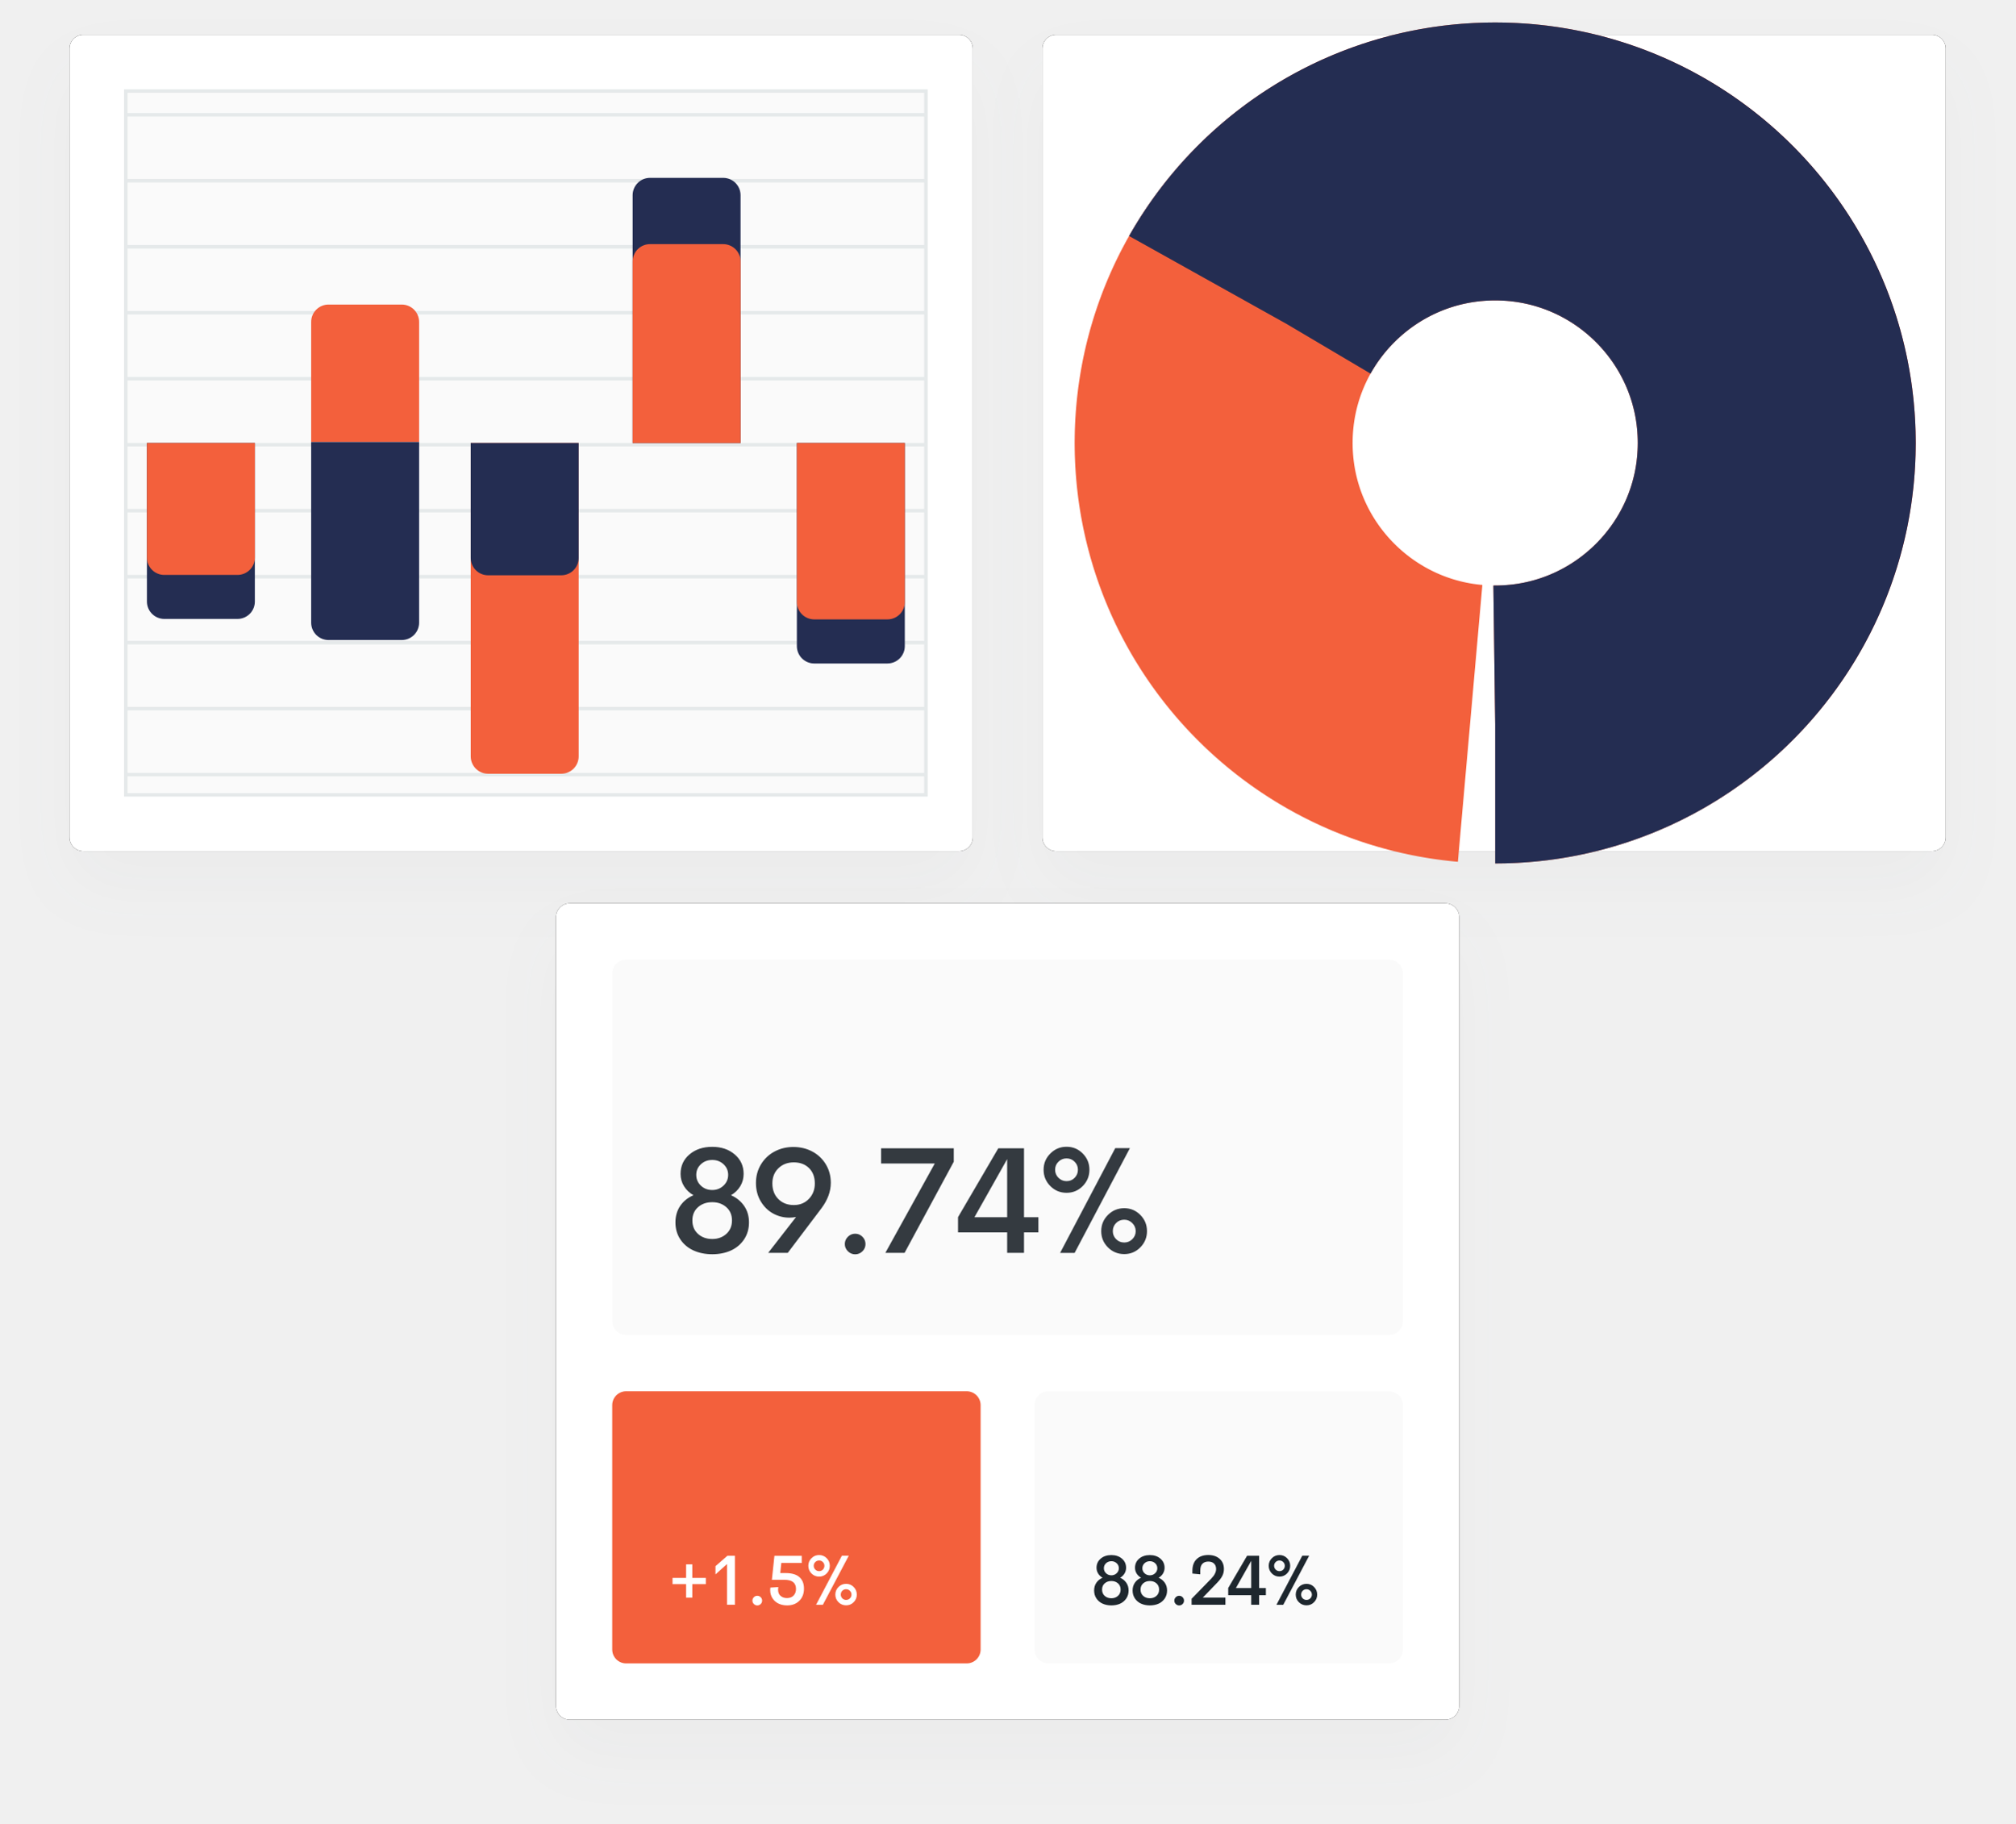
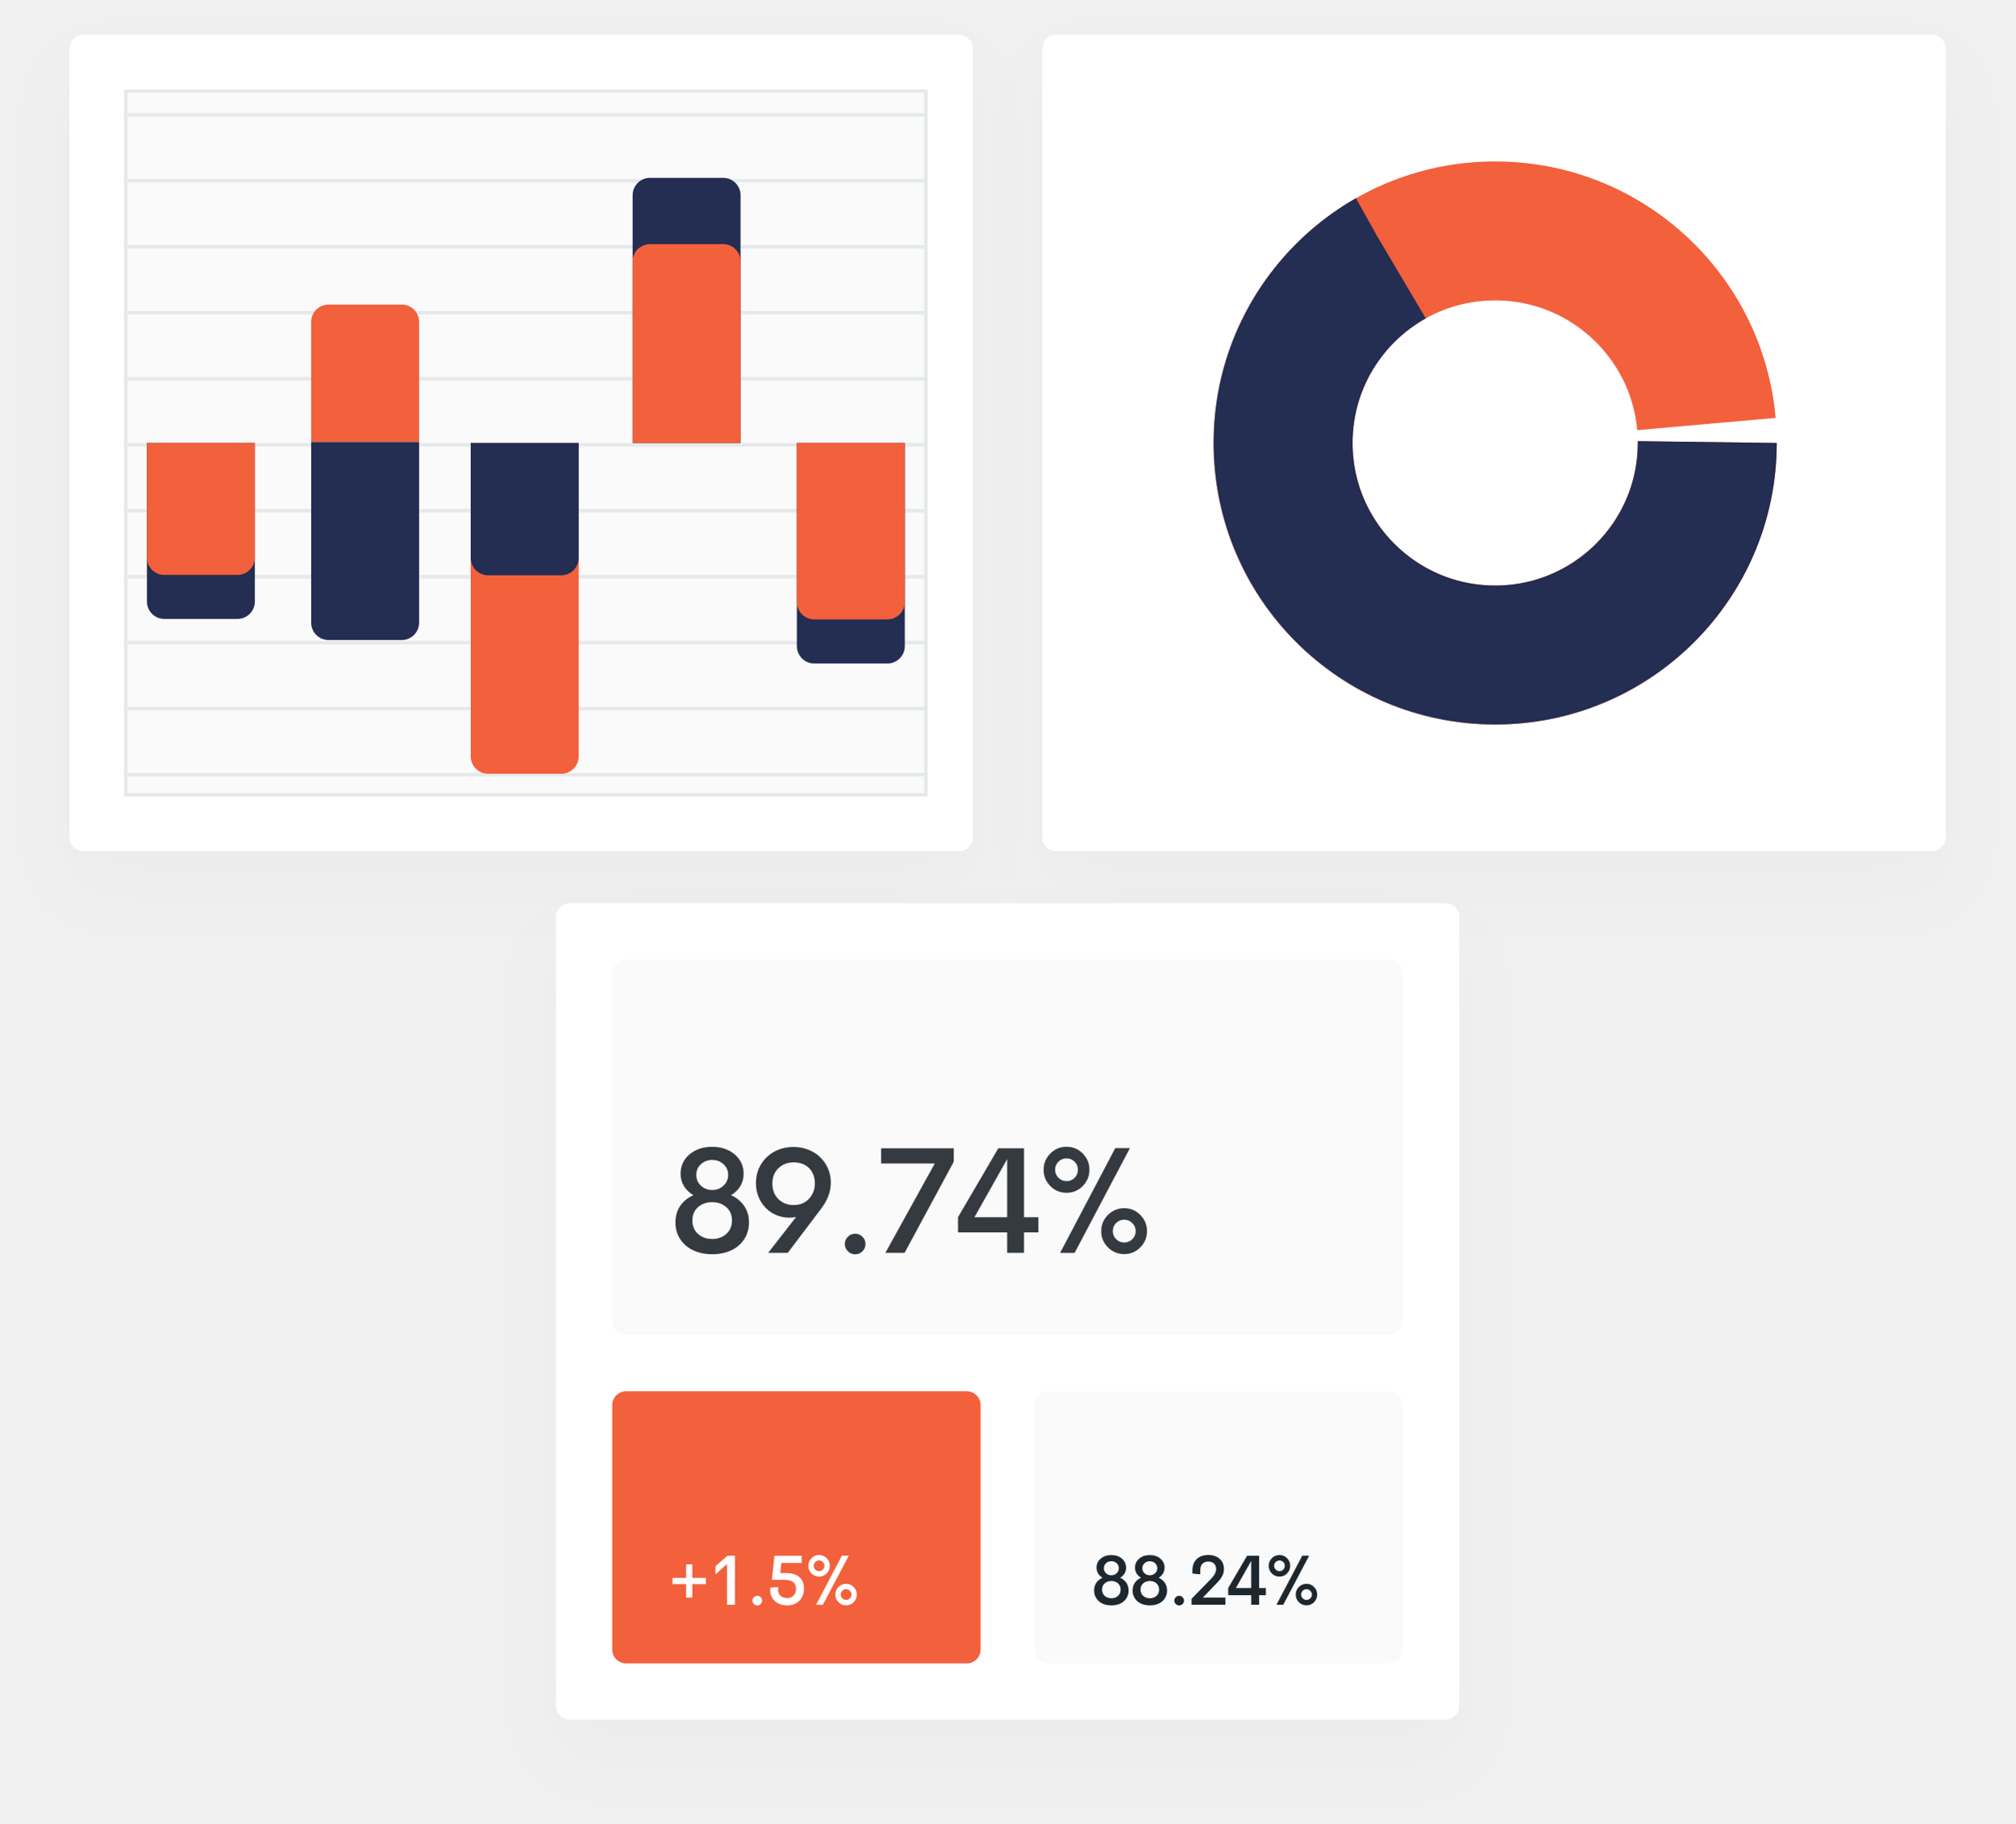
- <svg xmlns="http://www.w3.org/2000/svg" width="580" height="525" viewBox="0 0 580 525" fill="none">
-   <g filter="url(#filter0_d_4_24)">
-     <path d="M276 10H24C21.791 10 20 11.791 20 14V241C20 243.209 21.791 245 24 245H276C278.209 245 280 243.209 280 241V14C280 11.791 278.209 10 276 10Z" fill="black" />
+ <svg xmlns="http://www.w3.org/2000/svg" xmlns:xlink="http://www.w3.org/1999/xlink" width="580" height="525">
+   <defs>
+     <filter id="c" width="126.9%" height="129.8%" x="-13.5%" y="-10.6%" filterUnits="objectBoundingBox">
+       <feOffset dy="10" in="SourceAlpha" result="shadowOffsetOuter1" />
+       <feGaussianBlur in="shadowOffsetOuter1" result="shadowBlurOuter1" stdDeviation="10" />
+       <feColorMatrix in="shadowBlurOuter1" values="0 0 0 0 0.312 0 0 0 0 0.337 0 0 0 0 0.386 0 0 0 0.03 0" />
+     </filter>
+     <filter id="e" width="126.9%" height="129.8%" x="-13.5%" y="-10.6%" filterUnits="objectBoundingBox">
+       <feOffset dy="10" in="SourceAlpha" result="shadowOffsetOuter1" />
+       <feGaussianBlur in="shadowOffsetOuter1" result="shadowBlurOuter1" stdDeviation="10" />
+       <feColorMatrix in="shadowBlurOuter1" values="0 0 0 0 0.312 0 0 0 0 0.337 0 0 0 0 0.386 0 0 0 0.03 0" />
+     </filter>
+     <filter id="i" width="126.9%" height="129.8%" x="-13.5%" y="-10.6%" filterUnits="objectBoundingBox">
+       <feOffset dy="10" in="SourceAlpha" result="shadowOffsetOuter1" />
+       <feGaussianBlur in="shadowOffsetOuter1" result="shadowBlurOuter1" stdDeviation="10" />
+       <feColorMatrix in="shadowBlurOuter1" values="0 0 0 0 0.312 0 0 0 0 0.337 0 0 0 0 0.386 0 0 0 0.03 0" />
+     </filter>
+     <rect id="d" width="260" height="235" x="0" y="0" rx="4" />
+     <rect id="f" width="260" height="235" x="0" y="0" rx="4" />
+     <rect id="j" width="260" height="235" x="0" y="0" rx="4" />
+     <ellipse id="a" cx="81.039" cy="81.034" rx="81.039" ry="81.034" />
+     <ellipse id="b" cx="81.039" cy="81.034" rx="81.039" ry="81.034" />
+     <mask id="g" width="162.078" height="162.069" x="0" y="0" fill="#fff" maskContentUnits="userSpaceOnUse" maskUnits="objectBoundingBox">
+       <use xlink:href="#a" />
+     </mask>
+     <mask id="h" width="162.078" height="162.069" x="0" y="0" fill="#fff" maskContentUnits="userSpaceOnUse" maskUnits="objectBoundingBox">
+       <use xlink:href="#b" />
+     </mask>
+   </defs>
+   <g fill="none" fill-rule="evenodd" transform="translate(20 10)">
+     <use fill="#000" filter="url(#c)" xlink:href="#d" />
+     <use fill="#FFF" xlink:href="#d" />
+     <path fill="#FAFAFA" stroke="#E5E9EA" d="M16.208 16.207h230.286v202.586H16.208z" />
+     <path fill="#E5E9EA" d="M16.208 117.5h230.286v1H16.208zM16.208 136.493h230.286v1H16.208zM16.208 155.485h230.286v1H16.208zM16.208 174.477h230.286v1H16.208zM16.208 41.53h230.286v1H16.208zM16.208 22.538h230.286v1H16.208zM16.208 60.523h230.286v1H16.208zM16.208 79.515h230.286v1H16.208zM16.208 98.508h230.286v1H16.208zM16.208 193.47h230.286v1H16.208zM16.208 212.462h230.286v1H16.208z" />
+     <path fill="#242D52" d="M22.286 117.5h31.065v45.647a5 5 0 01-5 5H27.286a5 5 0 01-5-5V117.5z" />
+     <path fill="#F3603C" d="M22.286 117.5h31.065v32.985a5 5 0 01-5 5H27.286a5 5 0 01-5-5V117.5zM69.558 117.234h31.065V82.658a5 5 0 00-5-5H74.558a5 5 0 00-5 5v34.576z" />
+     <path fill="#242D52" d="M69.558 117.234h31.065v51.99a5 5 0 01-5 5H74.558a5 5 0 01-5-5v-51.99zM162.078 117.5h31.065V46.193a5 5 0 00-5-5h-21.065a5 5 0 00-5 5V117.5z" />
+     <path fill="#F3603C" d="M162.078 117.5h31.065V65.27a5 5 0 00-5-5h-21.065a5 5 0 00-5 5v52.23z" />
+     <g>
+       <path fill="#242D52" d="M209.351 117.5h31.065v58.477a5 5 0 01-5 5H214.35a5 5 0 01-5-5V117.5z" />
+       <path fill="#F3603C" d="M209.351 117.5h31.065v45.782a5 5 0 01-5 5H214.35a5 5 0 01-5-5V117.5z" />
+     </g>
+     <g>
+       <path fill="#F3603C" d="M115.481 117.5h31.065v90.216a5 5 0 01-5 5H120.48a5 5 0 01-5-5V117.5z" />
+       <path fill="#242D52" d="M115.481 117.5h31.065v33.086a5 5 0 01-5 5H120.48a5 5 0 01-5-5V117.5z" />
+     </g>
+     <g transform="translate(280)">
+       <use fill="#000" filter="url(#e)" xlink:href="#f" />
+       <use fill="#FFF" xlink:href="#f" />
+       <g transform="translate(49.299 36.466)">
+         <ellipse cx="81.039" cy="81.034" stroke="#FFF" stroke-width="40" rx="61.039" ry="61.034" />
+         <use stroke="#F3603C" stroke-dasharray="502" stroke-width="80" mask="url(#g)" xlink:href="#a" />
+         <use stroke="#242D52" stroke-dasharray="340" stroke-width="80" mask="url(#h)" xlink:href="#b" />
+       </g>
+     </g>
+     <g transform="translate(140 250)">
+       <use fill="#000" filter="url(#i)" xlink:href="#j" />
+       <use fill="#FFF" xlink:href="#j" />
+       <g transform="translate(16.208 140.46)">
+         <rect width="106.026" height="78.333" fill="#F3603C" rx="4" />
+         <path fill="#FFF" fill-rule="nonzero" d="M23.044 59.413v-3.907h3.897v-1.78h-3.897v-3.908h-1.781v3.907h-3.908v1.78h3.908v3.908h1.78zm12.264 2.038V47.345H33.15l-3.433 2.997v2.374l3.314-2.977V61.45h2.276zm6.437.198c.382 0 .71-.135.984-.406.274-.27.41-.597.41-.98 0-.382-.136-.71-.41-.983a1.343 1.343 0 00-.984-.41c-.376 0-.702.136-.98.41a1.335 1.335 0 00-.415.984c0 .376.139.7.416.974.277.274.603.41.979.41zm8.584-.01c1.45 0 2.623-.444 3.517-1.33.893-.888 1.34-2.053 1.34-3.497 0-1.438-.438-2.544-1.316-3.32-.877-.774-2.199-1.161-3.966-1.161H48.36l.307-2.918h5.876v-2.058H46.68l-.732 6.914h3.63c2.21 0 3.314.874 3.314 2.622 0 .791-.232 1.43-.697 1.914-.465.485-1.103.727-1.915.727-.705 0-1.307-.205-1.805-.613-.498-.41-.747-1.023-.747-1.84 0-.165.023-.403.07-.712l-2.286.138c-.033.284-.05.521-.05.712 0 .917.228 1.716.683 2.399a4.204 4.204 0 001.771 1.523c.726.333 1.53.5 2.414.5zm9.207-8.29a2.96 2.96 0 002.186-.91c.6-.613.9-1.348.9-2.205 0-.851-.3-1.58-.9-2.187a2.96 2.96 0 00-2.186-.91c-.85 0-1.58.304-2.186.91a2.981 2.981 0 00-.91 2.187c0 .863.302 1.599.905 2.205.603.607 1.334.91 2.191.91zm1.088 8.112l7.46-14.136h-1.98l-7.438 14.136h1.958zm-1.088-9.684c-.422 0-.785-.15-1.088-.45a1.48 1.48 0 01-.455-1.093c0-.43.152-.79.455-1.084a1.51 1.51 0 011.088-.44c.429 0 .792.149 1.088.445.297.297.445.656.445 1.079 0 .428-.146.793-.44 1.093-.293.3-.658.45-1.093.45zm7.785 9.842c.851 0 1.575-.303 2.172-.91a3.006 3.006 0 00.895-2.186c0-.857-.3-1.588-.9-2.191a2.945 2.945 0 00-2.167-.905c-.857 0-1.589.301-2.196.905a2.976 2.976 0 00-.91 2.191c0 .857.302 1.588.905 2.191.604.603 1.338.905 2.201.905zm0-1.563c-.435 0-.8-.15-1.098-.45a1.485 1.485 0 01-.445-1.083c0-.435.149-.801.445-1.098a1.492 1.492 0 011.098-.445c.416 0 .777.151 1.084.455.306.303.46.666.46 1.088 0 .422-.152.783-.455 1.083-.304.3-.666.45-1.089.45z" />
+       </g>
+       <g transform="translate(137.766 140.46)">
+         <rect width="106.026" height="78.333" fill="#FAFAFA" rx="4" />
+         <path fill="#1E272E" fill-rule="nonzero" d="M22.104 61.639c.936 0 1.777-.168 2.522-.505a4.186 4.186 0 001.776-1.503c.439-.66.658-1.421.658-2.285 0-.85-.218-1.593-.653-2.226a4.118 4.118 0 00-1.77-1.444c.527-.31.942-.714 1.246-1.212a3.14 3.14 0 00.455-1.667c0-1.068-.4-1.943-1.202-2.626-.801-.682-1.812-1.024-3.032-1.024-1.24 0-2.262.34-3.067 1.02-.804.678-1.207 1.555-1.207 2.63 0 .614.155 1.17.465 1.667.31.498.736.902 1.276 1.212-.758.323-1.353.801-1.785 1.434-.432.633-.648 1.379-.648 2.236 0 .864.22 1.625.658 2.285a4.147 4.147 0 001.78 1.498c.749.34 1.591.51 2.528.51zm0-8.665c-.607 0-1.118-.197-1.533-.589a1.926 1.926 0 01-.624-1.459c0-.567.208-1.044.624-1.43.415-.385.926-.578 1.533-.578.6 0 1.108.193 1.523.579.416.385.624.862.624 1.429 0 .574-.21 1.058-.629 1.454a2.131 2.131 0 01-1.518.594zm0 6.607c-.772 0-1.411-.227-1.92-.682-.507-.455-.761-1.062-.761-1.82 0-.745.254-1.342.762-1.79.508-.45 1.147-.673 1.919-.673.758 0 1.391.224 1.9.672.507.449.761 1.046.761 1.79 0 .753-.254 1.358-.762 1.816-.508.458-1.14.687-1.9.687zM33.18 61.64c.936 0 1.777-.168 2.522-.505a4.186 4.186 0 001.776-1.503c.439-.66.658-1.421.658-2.285 0-.85-.218-1.593-.653-2.226a4.118 4.118 0 00-1.77-1.444c.527-.31.942-.714 1.246-1.212a3.14 3.14 0 00.455-1.667c0-1.068-.4-1.943-1.202-2.626-.801-.682-1.812-1.024-3.032-1.024-1.24 0-2.262.34-3.067 1.02-.804.678-1.207 1.555-1.207 2.63 0 .614.155 1.17.465 1.667.31.498.736.902 1.276 1.212-.758.323-1.353.801-1.785 1.434-.432.633-.648 1.379-.648 2.236 0 .864.22 1.625.658 2.285a4.147 4.147 0 001.78 1.498c.749.34 1.591.51 2.528.51zm0-8.665c-.607 0-1.118-.197-1.534-.589a1.926 1.926 0 01-.623-1.459c0-.567.208-1.044.623-1.43.416-.385.927-.578 1.534-.578.6 0 1.108.193 1.523.579.416.385.623.862.623 1.429 0 .574-.209 1.058-.628 1.454a2.131 2.131 0 01-1.518.594zm0 6.607c-.772 0-1.412-.227-1.92-.682-.507-.455-.761-1.062-.761-1.82 0-.745.254-1.342.762-1.79.507-.45 1.147-.673 1.919-.673.758 0 1.391.224 1.9.672.507.449.76 1.046.76 1.79 0 .753-.253 1.358-.76 1.816-.509.458-1.142.687-1.9.687zm8.435 2.068c.383 0 .711-.135.985-.406.273-.27.41-.597.41-.98 0-.382-.137-.71-.41-.983a1.343 1.343 0 00-.985-.41c-.375 0-.702.136-.979.41a1.335 1.335 0 00-.415.984c0 .376.138.7.415.974.277.274.604.41.98.41zm13.313-.198v-2.058h-6.51l4.146-4.293c.666-.692 1.154-1.342 1.464-1.948.31-.607.465-1.27.465-1.989 0-1.253-.419-2.238-1.257-2.957-.837-.72-1.915-1.079-3.234-1.079-1.405 0-2.52.393-3.344 1.178-.824.784-1.237 1.909-1.237 3.373v.791l2.266.218v-1.039c0-.917.207-1.584.623-2.003.415-.419.983-.628 1.701-.628.686 0 1.23.19 1.633.569.402.379.603.908.603 1.587 0 .877-.471 1.8-1.414 2.77l-5.64 5.787v1.721h9.735zm9.702 0v-2.76h1.939v-2.048h-1.94v-9.298H61.16l-5.431 9.289v2.057h6.628v2.76h2.275zm-2.275-4.808h-4.412l4.412-7.834v7.834zm8.129-3.294a2.96 2.96 0 002.186-.91c.6-.613.9-1.348.9-2.205 0-.851-.3-1.58-.9-2.187a2.96 2.96 0 00-2.186-.91c-.851 0-1.58.304-2.187.91a2.981 2.981 0 00-.91 2.187c0 .863.302 1.599.905 2.205.604.607 1.334.91 2.192.91zm1.088 8.112l7.459-14.136h-1.979l-7.439 14.136h1.959zm-1.088-9.684c-.422 0-.785-.15-1.089-.45a1.48 1.48 0 01-.455-1.093c0-.43.152-.79.455-1.084a1.51 1.51 0 011.089-.44c.428 0 .791.149 1.088.445.297.297.445.656.445 1.079 0 .428-.147.793-.44 1.093-.294.3-.658.45-1.093.45zm7.785 9.842c.85 0 1.574-.303 2.171-.91a3.006 3.006 0 00.896-2.186c0-.857-.3-1.588-.9-2.191a2.945 2.945 0 00-2.167-.905c-.857 0-1.59.301-2.196.905a2.976 2.976 0 00-.91 2.191c0 .857.301 1.588.905 2.191.603.603 1.337.905 2.2.905zm0-1.563c-.435 0-.801-.15-1.098-.45a1.485 1.485 0 01-.445-1.083c0-.435.148-.801.445-1.098a1.492 1.492 0 011.098-.445c.415 0 .776.151 1.083.455.307.303.46.666.46 1.088 0 .422-.152.783-.455 1.083-.303.3-.666.45-1.088.45z" />
+       </g>
+       <g transform="translate(16.208 16.207)">
+         <rect width="227.584" height="108.046" fill="#FAFAFA" rx="4" />
+         <path fill="#343A40" fill-rule="nonzero" d="M28.786 84.812c1.998 0 3.791-.359 5.381-1.076 1.59-.732 2.853-1.801 3.788-3.208.936-1.407 1.404-3.032 1.404-4.875 0-1.815-.465-3.397-1.393-4.748-.929-1.35-2.188-2.377-3.778-3.08 1.126-.662 2.012-1.524 2.66-2.586.647-1.062.97-2.247.97-3.556 0-2.279-.855-4.146-2.564-5.602-1.71-1.457-3.865-2.185-6.468-2.185-2.645 0-4.826.725-6.542 2.174-1.717 1.449-2.575 3.32-2.575 5.613 0 1.309.33 2.494.992 3.556.661 1.062 1.568 1.924 2.722 2.585-1.618.69-2.888 1.71-3.81 3.06-.92 1.35-1.381 2.94-1.381 4.77 0 1.842.467 3.467 1.403 4.874.936 1.407 2.202 2.473 3.799 3.197 1.597.725 3.394 1.087 5.392 1.087zm0-18.486c-1.295 0-2.385-.419-3.271-1.256-.887-.837-1.33-1.874-1.33-3.112 0-1.21.443-2.227 1.33-3.05.886-.823 1.976-1.234 3.27-1.234 1.281 0 2.364.411 3.25 1.234.887.823 1.33 1.84 1.33 3.05 0 1.224-.446 2.258-1.34 3.102-.893.844-1.973 1.266-3.24 1.266zm0 14.097c-1.646 0-3.011-.486-4.094-1.457-1.084-.97-1.625-2.265-1.625-3.882 0-1.59.541-2.863 1.625-3.82 1.083-.957 2.448-1.435 4.094-1.435 1.618 0 2.968.478 4.052 1.435 1.083.957 1.625 2.23 1.625 3.82 0 1.603-.542 2.894-1.625 3.872-1.084.978-2.434 1.467-4.052 1.467zm21.737 3.988l9.729-12.873c1.772-2.391 2.659-4.818 2.659-7.28 0-1.97-.479-3.746-1.435-5.329a9.904 9.904 0 00-3.894-3.682c-1.64-.872-3.458-1.308-5.455-1.308-1.956 0-3.753.432-5.392 1.297-1.64.866-2.948 2.104-3.926 3.714-.978 1.611-1.46 3.423-1.445 5.434.014 1.97.482 3.718 1.403 5.244.922 1.527 2.107 2.684 3.556 3.472a9.656 9.656 0 004.685 1.182c.661 0 1.294-.064 1.9-.19l-8.02 10.319h5.635zm1.73-13.76c-1.8 0-3.274-.565-4.421-1.698-1.147-1.132-1.727-2.62-1.741-4.463-.014-1.815.563-3.289 1.73-4.421 1.168-1.133 2.645-1.699 4.432-1.699 1.815 0 3.278.549 4.39 1.646 1.111 1.098 1.667 2.575 1.667 4.432 0 1.758-.566 3.232-1.699 4.42-1.132 1.19-2.585 1.784-4.358 1.784zm17.664 14.182c.816 0 1.516-.288 2.1-.865a2.83 2.83 0 00.876-2.09c0-.815-.292-1.515-.876-2.1a2.864 2.864 0 00-2.1-.875c-.802 0-1.498.292-2.09.876-.59.584-.885 1.284-.885 2.1 0 .801.295 1.494.886 2.078.59.584 1.287.876 2.09.876zm14.224-.422l14.16-26.23v-3.863H77.389v4.369h15.448L78.612 84.41h5.53zm34.378 0v-5.888h4.137v-4.368h-4.137V54.318h-7.407L99.526 74.134v4.39h14.14v5.887h4.853zm-4.853-10.256h-9.413l9.413-16.713v16.713zm17.094-7.027c1.829 0 3.383-.647 4.664-1.942 1.28-1.308 1.92-2.877 1.92-4.706 0-1.814-.64-3.369-1.92-4.663-1.28-1.295-2.835-1.942-4.664-1.942-1.815 0-3.37.647-4.664 1.942-1.295 1.294-1.942 2.849-1.942 4.663 0 1.843.644 3.412 1.931 4.706 1.288 1.295 2.846 1.942 4.675 1.942zm2.321 17.304l15.913-30.156h-4.221l-15.87 30.156h4.178zm-2.321-20.66c-.9 0-1.675-.32-2.322-.96a3.157 3.157 0 01-.97-2.332c0-.914.323-1.684.97-2.31a3.222 3.222 0 012.322-.94c.914 0 1.688.317 2.321.95.633.633.95 1.4.95 2.3 0 .915-.313 1.692-.94 2.332-.625.64-1.403.96-2.331.96zm16.609 20.998c1.814 0 3.359-.647 4.632-1.942 1.273-1.294 1.91-2.849 1.91-4.663 0-1.83-.64-3.387-1.92-4.675-1.281-1.287-2.822-1.93-4.622-1.93-1.83 0-3.391.643-4.686 1.93-1.294 1.288-1.941 2.846-1.941 4.675 0 1.828.644 3.386 1.93 4.674 1.288 1.287 2.853 1.93 4.697 1.93zm0-3.335c-.93 0-1.71-.32-2.343-.96a3.168 3.168 0 01-.95-2.31c0-.929.317-1.71.95-2.343s1.414-.95 2.343-.95c.886 0 1.656.324 2.31.971.655.647.982 1.421.982 2.322 0 .9-.324 1.67-.971 2.31-.647.64-1.421.96-2.321.96z" />
+       </g>
+     </g>
  </g>
-   <path d="M276 10H24C21.791 10 20 11.791 20 14V241C20 243.209 21.791 245 24 245H276C278.209 245 280 243.209 280 241V14C280 11.791 278.209 10 276 10Z" fill="white" />
-   <path fill-rule="evenodd" clip-rule="evenodd" d="M36.208 26.207H266.494V228.793H36.208V26.207Z" fill="#FAFAFA" stroke="#E5E9EA" />
-   <path fill-rule="evenodd" clip-rule="evenodd" d="M36.208 127.5H266.494V128.5H36.208V127.5ZM36.208 146.493H266.494V147.493H36.208V146.493ZM36.208 165.485H266.494V166.485H36.208V165.485ZM36.208 184.477H266.494V185.477H36.208V184.477ZM36.208 51.53H266.494V52.53H36.208V51.53ZM36.208 32.538H266.494V33.538H36.208V32.538ZM36.208 70.523H266.494V71.523H36.208V70.523ZM36.208 89.515H266.494V90.515H36.208V89.515ZM36.208 108.508H266.494V109.508H36.208V108.508ZM36.208 203.47H266.494V204.47H36.208V203.47ZM36.208 222.462H266.494V223.462H36.208V222.462Z" fill="#E5E9EA" />
-   <path fill-rule="evenodd" clip-rule="evenodd" d="M42.286 127.5H73.351V173.147C73.351 174.473 72.824 175.745 71.886 176.683C70.949 177.62 69.677 178.147 68.351 178.147H47.286C45.96 178.147 44.688 177.62 43.751 176.683C42.813 175.745 42.286 174.473 42.286 173.147V127.5Z" fill="#242D52" />
-   <path fill-rule="evenodd" clip-rule="evenodd" d="M42.286 127.5H73.351V160.485C73.351 161.811 72.824 163.083 71.886 164.021C70.949 164.958 69.677 165.485 68.351 165.485H47.286C45.96 165.485 44.688 164.958 43.751 164.021C42.813 163.083 42.286 161.811 42.286 160.485V127.5ZM89.558 127.234H120.623V92.658C120.623 91.332 120.096 90.06 119.159 89.123C118.221 88.185 116.949 87.658 115.623 87.658H94.558C93.232 87.658 91.96 88.185 91.022 89.123C90.085 90.06 89.558 91.332 89.558 92.658V127.234Z" fill="#F3603C" />
-   <path fill-rule="evenodd" clip-rule="evenodd" d="M89.558 127.234H120.623V179.224C120.623 180.55 120.096 181.822 119.159 182.76C118.221 183.697 116.949 184.224 115.623 184.224H94.558C93.232 184.224 91.96 183.697 91.022 182.76C90.085 181.822 89.558 180.55 89.558 179.224V127.234ZM182.078 127.5H213.143V56.193C213.143 55.536 213.014 54.886 212.762 54.28C212.511 53.673 212.143 53.122 211.679 52.657C211.214 52.193 210.663 51.825 210.056 51.574C209.45 51.322 208.8 51.193 208.143 51.193H187.078C185.752 51.193 184.48 51.72 183.542 52.657C182.605 53.595 182.078 54.867 182.078 56.193V127.5Z" fill="#242D52" />
-   <path fill-rule="evenodd" clip-rule="evenodd" d="M182.078 127.5H213.143V75.27C213.143 74.613 213.014 73.963 212.762 73.357C212.511 72.75 212.143 72.199 211.679 71.734C211.214 71.27 210.663 70.902 210.056 70.651C209.45 70.399 208.8 70.27 208.143 70.27H187.078C185.752 70.27 184.48 70.797 183.542 71.734C182.605 72.672 182.078 73.944 182.078 75.27V127.5Z" fill="#F3603C" />
-   <path fill-rule="evenodd" clip-rule="evenodd" d="M229.351 127.5H260.416V185.977C260.416 187.303 259.889 188.575 258.952 189.513C258.014 190.45 256.742 190.977 255.416 190.977H234.35C233.024 190.977 231.752 190.45 230.814 189.513C229.877 188.575 229.35 187.303 229.35 185.977V127.5H229.351Z" fill="#242D52" />
-   <path fill-rule="evenodd" clip-rule="evenodd" d="M229.351 127.5H260.416V173.282C260.416 174.608 259.889 175.88 258.952 176.818C258.014 177.755 256.742 178.282 255.416 178.282H234.35C233.024 178.282 231.752 177.755 230.814 176.818C229.877 175.88 229.35 174.608 229.35 173.282V127.5H229.351Z" fill="#F3603C" />
-   <path fill-rule="evenodd" clip-rule="evenodd" d="M135.481 127.5H166.546V217.716C166.546 219.042 166.019 220.314 165.082 221.252C164.144 222.189 162.872 222.716 161.546 222.716H140.48C139.154 222.716 137.882 222.189 136.944 221.252C136.007 220.314 135.48 219.042 135.48 217.716V127.5H135.481Z" fill="#F3603C" />
-   <path fill-rule="evenodd" clip-rule="evenodd" d="M135.481 127.5H166.546V160.586C166.546 161.912 166.019 163.184 165.082 164.122C164.144 165.059 162.872 165.586 161.546 165.586H140.48C139.154 165.586 137.882 165.059 136.944 164.122C136.007 163.184 135.48 161.912 135.48 160.586V127.5H135.481Z" fill="#242D52" />
-   <g filter="url(#filter1_d_4_24)">
-     <path d="M556 10H304C301.791 10 300 11.791 300 14V241C300 243.209 301.791 245 304 245H556C558.209 245 560 243.209 560 241V14C560 11.791 558.209 10 556 10Z" fill="black" />
-   </g>
-   <path d="M556 10H304C301.791 10 300 11.791 300 14V241C300 243.209 301.791 245 304 245H556C558.209 245 560 243.209 560 241V14C560 11.791 558.209 10 556 10Z" fill="white" />
-   <path d="M430.338 188.534C464.049 188.534 491.377 161.208 491.377 127.5C491.377 93.792 464.049 66.466 430.338 66.466C396.627 66.466 369.299 93.792 369.299 127.5C369.299 161.208 396.627 188.534 430.338 188.534Z" stroke="white" stroke-width="40" />
-   <path d="M430.338 208.534C475.095 208.534 511.377 172.254 511.377 127.5C511.377 82.746 475.095 46.466 430.338 46.466C385.581 46.466 349.299 82.746 349.299 127.5C349.299 172.254 385.581 208.534 430.338 208.534Z" stroke="#F3603C" stroke-width="80" stroke-dasharray="502 502" />
-   <path d="M430.338 208.534C475.095 208.534 511.377 172.254 511.377 127.5C511.377 82.746 475.095 46.466 430.338 46.466C385.581 46.466 349.299 82.746 349.299 127.5C349.299 172.254 385.581 208.534 430.338 208.534Z" stroke="#242D52" stroke-width="80" stroke-dasharray="340 340" />
-   <g filter="url(#filter2_d_4_24)">
-     <path d="M416 260H164C161.791 260 160 261.791 160 264V491C160 493.209 161.791 495 164 495H416C418.209 495 420 493.209 420 491V264C420 261.791 418.209 260 416 260Z" fill="black" />
-   </g>
-   <path d="M416 260H164C161.791 260 160 261.791 160 264V491C160 493.209 161.791 495 164 495H416C418.209 495 420 493.209 420 491V264C420 261.791 418.209 260 416 260Z" fill="white" />
-   <path d="M278.234 400.46H180.208C177.999 400.46 176.208 402.251 176.208 404.46V474.793C176.208 477.002 177.999 478.793 180.208 478.793H278.234C280.443 478.793 282.234 477.002 282.234 474.793V404.46C282.234 402.251 280.443 400.46 278.234 400.46Z" fill="#F3603C" />
-   <path d="M199.252 459.873V455.966H203.149V454.186H199.252V450.278H197.471V454.185H193.563V455.965H197.471V459.873H199.251H199.252ZM211.516 461.911V447.805H209.358L205.925 450.802V453.176L209.239 450.199V461.91H211.515L211.516 461.911ZM217.953 462.109C218.335 462.109 218.663 461.974 218.937 461.703C219.211 461.433 219.347 461.106 219.347 460.723C219.347 460.341 219.211 460.013 218.937 459.74C218.81 459.608 218.657 459.504 218.487 459.433C218.318 459.363 218.136 459.328 217.953 459.33C217.577 459.33 217.251 459.466 216.973 459.74C216.84 459.867 216.734 460.019 216.663 460.189C216.591 460.358 216.556 460.54 216.558 460.724C216.558 461.1 216.697 461.424 216.974 461.698C217.251 461.972 217.577 462.108 217.953 462.108V462.109ZM226.537 462.099C227.987 462.099 229.16 461.655 230.054 460.769C230.947 459.881 231.394 458.716 231.394 457.272C231.394 455.834 230.956 454.728 230.078 453.952C229.201 453.178 227.879 452.791 226.112 452.791H224.568L224.875 449.873H230.751V447.815H222.888L222.156 454.729H225.786C227.996 454.729 229.1 455.603 229.1 457.351C229.1 458.142 228.868 458.781 228.403 459.265C227.938 459.75 227.3 459.992 226.488 459.992C225.783 459.992 225.181 459.787 224.683 459.379C224.185 458.969 223.936 458.356 223.936 457.539C223.936 457.374 223.959 457.136 224.006 456.827L221.72 456.965C221.687 457.249 221.67 457.486 221.67 457.677C221.67 458.594 221.898 459.393 222.353 460.076C222.788 460.741 223.402 461.269 224.124 461.599C224.85 461.932 225.654 462.099 226.538 462.099H226.537ZM235.744 453.809C236.151 453.816 236.556 453.739 236.932 453.582C237.308 453.426 237.648 453.193 237.93 452.899C238.53 452.286 238.83 451.551 238.83 450.694C238.83 449.843 238.53 449.114 237.93 448.507C237.648 448.213 237.308 447.981 236.932 447.824C236.556 447.667 236.151 447.59 235.744 447.597C234.894 447.597 234.164 447.901 233.558 448.507C233.265 448.79 233.033 449.13 232.876 449.506C232.72 449.882 232.642 450.287 232.648 450.694C232.648 451.557 232.95 452.293 233.553 452.899C234.156 453.506 234.887 453.809 235.744 453.809ZM236.832 461.921L244.292 447.785H242.312L234.874 461.921H236.832ZM235.744 452.237C235.322 452.237 234.959 452.087 234.656 451.787C234.509 451.646 234.393 451.476 234.314 451.288C234.236 451.1 234.198 450.898 234.201 450.694C234.201 450.264 234.353 449.904 234.656 449.61C234.799 449.468 234.969 449.356 235.156 449.28C235.342 449.204 235.542 449.167 235.744 449.17C236.173 449.17 236.536 449.319 236.832 449.615C237.129 449.912 237.277 450.271 237.277 450.694C237.277 451.122 237.131 451.487 236.837 451.787C236.544 452.087 236.179 452.237 235.744 452.237ZM243.529 462.079C244.38 462.079 245.104 461.776 245.701 461.169C245.99 460.884 246.218 460.543 246.372 460.168C246.526 459.792 246.602 459.389 246.596 458.983C246.596 458.126 246.296 457.395 245.696 456.792C245.416 456.501 245.079 456.27 244.707 456.114C244.334 455.959 243.933 455.881 243.529 455.887C242.672 455.887 241.94 456.188 241.333 456.792C241.039 457.075 240.807 457.416 240.65 457.793C240.494 458.17 240.416 458.575 240.423 458.983C240.423 459.84 240.725 460.571 241.328 461.174C241.932 461.777 242.666 462.079 243.529 462.079ZM243.529 460.516C243.094 460.516 242.729 460.366 242.431 460.066C242.287 459.925 242.174 459.756 242.097 459.57C242.021 459.384 241.983 459.184 241.986 458.983C241.986 458.548 242.135 458.182 242.431 457.885C242.574 457.74 242.745 457.625 242.934 457.549C243.123 457.472 243.325 457.435 243.529 457.44C243.945 457.44 244.306 457.591 244.613 457.895C244.919 458.198 245.073 458.561 245.073 458.983C245.073 459.405 244.921 459.766 244.618 460.066C244.314 460.366 243.952 460.516 243.529 460.516Z" fill="white" />
-   <path d="M399.792 400.46H301.766C299.557 400.46 297.766 402.251 297.766 404.46V474.793C297.766 477.002 299.557 478.793 301.766 478.793H399.792C402.001 478.793 403.792 477.002 403.792 474.793V404.46C403.792 402.251 402.001 400.46 399.792 400.46Z" fill="#FAFAFA" />
-   <path d="M319.87 462.099C320.806 462.099 321.647 461.931 322.392 461.594C323.114 461.271 323.73 460.75 324.168 460.091C324.607 459.431 324.826 458.67 324.826 457.806C324.826 456.956 324.608 456.213 324.173 455.58C323.731 454.941 323.117 454.441 322.403 454.136C322.93 453.826 323.345 453.422 323.649 452.924C323.954 452.422 324.111 451.844 324.104 451.257C324.104 450.189 323.704 449.314 322.902 448.631C322.101 447.949 321.09 447.607 319.87 447.607C318.63 447.607 317.608 447.947 316.803 448.627C315.999 449.305 315.596 450.182 315.596 451.257C315.596 451.871 315.751 452.427 316.061 452.924C316.371 453.422 316.797 453.826 317.337 454.136C316.579 454.459 315.984 454.937 315.552 455.57C315.12 456.203 314.904 456.949 314.904 457.806C314.904 458.67 315.124 459.431 315.562 460.091C316 460.75 316.618 461.27 317.342 461.589C318.091 461.929 318.933 462.099 319.87 462.099ZM319.87 453.434C319.263 453.434 318.752 453.237 318.337 452.845C318.135 452.66 317.975 452.434 317.868 452.183C317.76 451.931 317.707 451.66 317.713 451.386C317.713 450.819 317.921 450.342 318.337 449.956C318.752 449.571 319.263 449.378 319.87 449.378C320.47 449.378 320.978 449.571 321.393 449.957C321.809 450.342 322.017 450.819 322.017 451.386C322.017 451.96 321.807 452.444 321.388 452.84C320.981 453.231 320.435 453.445 319.87 453.434ZM319.87 460.041C319.098 460.041 318.459 459.814 317.95 459.359C317.443 458.904 317.189 458.297 317.189 457.539C317.189 456.794 317.443 456.197 317.951 455.749C318.459 455.299 319.098 455.076 319.87 455.076C320.628 455.076 321.261 455.3 321.77 455.748C322.277 456.197 322.531 456.794 322.531 457.538C322.531 458.291 322.277 458.896 321.769 459.354C321.261 459.812 320.629 460.041 319.869 460.041H319.87ZM330.946 462.1C331.882 462.1 332.723 461.932 333.468 461.595C334.19 461.272 334.806 460.751 335.244 460.092C335.683 459.432 335.902 458.671 335.902 457.807C335.902 456.957 335.684 456.214 335.249 455.581C334.807 454.942 334.193 454.442 333.479 454.137C334.006 453.827 334.421 453.423 334.725 452.925C335.03 452.423 335.187 451.845 335.18 451.258C335.18 450.19 334.78 449.315 333.978 448.632C333.177 447.95 332.166 447.608 330.946 447.608C329.706 447.608 328.684 447.948 327.879 448.628C327.075 449.306 326.672 450.183 326.672 451.258C326.672 451.872 326.827 452.428 327.137 452.925C327.447 453.423 327.873 453.827 328.413 454.137C327.655 454.46 327.06 454.938 326.628 455.571C326.196 456.204 325.98 456.95 325.98 457.807C325.98 458.671 326.2 459.432 326.638 460.092C327.076 460.751 327.694 461.271 328.418 461.59C329.167 461.93 330.009 462.1 330.946 462.1ZM330.946 453.435C330.339 453.435 329.828 453.238 329.412 452.846C329.21 452.661 329.051 452.435 328.943 452.184C328.836 451.932 328.783 451.66 328.789 451.387C328.789 450.82 328.997 450.343 329.412 449.957C329.828 449.572 330.339 449.379 330.946 449.379C331.546 449.379 332.054 449.572 332.469 449.958C332.885 450.343 333.092 450.82 333.092 451.387C333.092 451.961 332.883 452.445 332.464 452.841C332.057 453.232 331.511 453.446 330.946 453.435ZM330.946 460.042C330.174 460.042 329.534 459.815 329.026 459.36C328.519 458.905 328.265 458.298 328.265 457.54C328.265 456.795 328.519 456.198 329.027 455.75C329.534 455.3 330.174 455.077 330.946 455.077C331.704 455.077 332.337 455.301 332.846 455.749C333.353 456.198 333.606 456.795 333.606 457.539C333.606 458.292 333.353 458.897 332.846 459.355C332.337 459.813 331.704 460.042 330.946 460.042ZM339.381 462.11C339.764 462.11 340.092 461.975 340.366 461.704C340.639 461.434 340.776 461.107 340.776 460.724C340.776 460.342 340.639 460.014 340.366 459.741C340.239 459.609 340.085 459.505 339.916 459.434C339.747 459.363 339.564 459.328 339.381 459.331C339.006 459.331 338.679 459.467 338.402 459.741C338.269 459.868 338.163 460.02 338.092 460.19C338.02 460.359 337.985 460.541 337.987 460.725C337.987 461.101 338.125 461.425 338.402 461.699C338.679 461.973 339.006 462.109 339.382 462.109L339.381 462.11ZM352.694 461.912V459.854H346.184L350.33 455.561C350.996 454.869 351.484 454.219 351.794 453.613C352.104 453.006 352.259 452.343 352.259 451.624C352.259 450.371 351.84 449.386 351.002 448.667C350.165 447.947 349.087 447.588 347.768 447.588C346.363 447.588 345.248 447.981 344.424 448.766C343.6 449.55 343.187 450.675 343.187 452.139V452.93L345.453 453.148V452.109C345.453 451.192 345.66 450.525 346.076 450.106C346.491 449.687 347.059 449.478 347.777 449.478C348.463 449.478 349.007 449.668 349.41 450.047C349.812 450.426 350.013 450.955 350.013 451.634C350.013 452.511 349.542 453.434 348.599 454.404L342.959 460.191V461.912H352.694ZM362.396 461.912V459.152H364.335V457.104H362.395V447.806H358.926L353.495 457.095V459.152H360.123V461.912H362.398H362.396ZM360.121 457.104H355.709L360.121 449.27V457.104ZM368.25 453.81C368.657 453.817 369.062 453.74 369.438 453.583C369.814 453.427 370.154 453.194 370.436 452.9C371.036 452.287 371.336 451.552 371.336 450.695C371.336 449.844 371.036 449.115 370.436 448.508C370.154 448.214 369.814 447.981 369.438 447.825C369.062 447.668 368.657 447.591 368.25 447.598C367.399 447.598 366.67 447.902 366.063 448.508C365.77 448.791 365.538 449.131 365.381 449.507C365.225 449.883 365.147 450.288 365.153 450.695C365.153 451.558 365.455 452.294 366.058 452.9C366.662 453.507 367.392 453.81 368.25 453.81ZM369.338 461.922L376.797 447.786H374.818L367.379 461.922H369.338ZM368.25 452.238C367.828 452.238 367.465 452.088 367.161 451.788C367.014 451.647 366.898 451.477 366.819 451.289C366.741 451.101 366.703 450.899 366.706 450.695C366.706 450.265 366.858 449.905 367.161 449.611C367.304 449.469 367.474 449.356 367.661 449.281C367.848 449.205 368.048 449.168 368.25 449.171C368.678 449.171 369.041 449.32 369.338 449.616C369.635 449.913 369.783 450.272 369.783 450.695C369.783 451.123 369.636 451.488 369.343 451.788C369.049 452.088 368.685 452.238 368.25 452.238ZM376.035 462.08C376.885 462.08 377.609 461.777 378.206 461.17C378.495 460.885 378.724 460.544 378.878 460.169C379.032 459.793 379.108 459.39 379.102 458.984C379.102 458.127 378.802 457.396 378.202 456.793C377.922 456.502 377.585 456.271 377.213 456.115C376.84 455.959 376.439 455.882 376.035 455.888C375.178 455.888 374.445 456.189 373.839 456.793C373.545 457.076 373.313 457.417 373.156 457.794C373 458.171 372.922 458.576 372.929 458.984C372.929 459.841 373.23 460.572 373.834 461.175C374.437 461.778 375.171 462.08 376.034 462.08H376.035ZM376.035 460.517C375.6 460.517 375.234 460.367 374.937 460.067C374.793 459.926 374.68 459.757 374.603 459.571C374.527 459.385 374.489 459.185 374.492 458.984C374.492 458.549 374.64 458.183 374.937 457.886C375.08 457.741 375.251 457.626 375.44 457.55C375.629 457.473 375.831 457.436 376.035 457.441C376.45 457.441 376.811 457.592 377.118 457.896C377.425 458.199 377.578 458.562 377.578 458.984C377.578 459.406 377.426 459.767 377.123 460.067C376.82 460.367 376.457 460.517 376.035 460.517Z" fill="#1E272E" />
-   <path d="M399.792 276.207H180.208C177.999 276.207 176.208 277.998 176.208 280.207V380.253C176.208 382.462 177.999 384.253 180.208 384.253H399.792C402.001 384.253 403.792 382.462 403.792 380.253V280.207C403.792 277.998 402.001 276.207 399.792 276.207Z" fill="#FAFAFA" />
-   <path d="M204.994 361.019C206.992 361.019 208.785 360.66 210.375 359.943C211.965 359.211 213.228 358.142 214.163 356.735C215.099 355.328 215.567 353.703 215.567 351.86C215.567 350.045 215.102 348.463 214.174 347.112C213.245 345.762 211.986 344.735 210.396 344.032C211.522 343.37 212.408 342.508 213.056 341.446C213.703 340.384 214.026 339.199 214.026 337.89C214.026 335.611 213.171 333.744 211.462 332.288C209.752 330.831 207.597 330.103 204.994 330.103C202.349 330.103 200.168 330.828 198.452 332.277C196.735 333.726 195.877 335.597 195.877 337.89C195.877 339.199 196.207 340.384 196.869 341.446C197.53 342.508 198.437 343.37 199.591 344.031C197.973 344.721 196.703 345.741 195.781 347.091C194.861 348.441 194.4 350.031 194.4 351.861C194.4 353.703 194.867 355.328 195.803 356.735C196.739 358.142 198.005 359.208 199.602 359.932C201.199 360.657 202.996 361.019 204.994 361.019ZM204.994 342.533C203.699 342.533 202.609 342.114 201.723 341.277C200.836 340.44 200.393 339.403 200.393 338.165C200.393 336.955 200.836 335.938 201.723 335.115C202.609 334.292 203.699 333.881 204.993 333.881C206.274 333.881 207.357 334.292 208.243 335.115C209.13 335.938 209.573 336.955 209.573 338.165C209.573 339.389 209.127 340.423 208.233 341.267C207.34 342.111 206.26 342.533 204.993 342.533H204.994ZM204.994 356.63C203.348 356.63 201.983 356.144 200.9 355.173C199.816 354.203 199.275 352.908 199.275 351.291C199.275 349.701 199.816 348.428 200.9 347.471C201.983 346.514 203.348 346.036 204.994 346.036C206.612 346.036 207.962 346.514 209.046 347.471C210.129 348.428 210.671 349.701 210.671 351.291C210.671 352.894 210.129 354.185 209.046 355.163C207.962 356.141 206.612 356.63 204.994 356.63ZM226.731 360.618L236.46 347.745C238.232 345.354 239.119 342.927 239.119 340.465C239.119 338.495 238.64 336.719 237.684 335.136C236.749 333.574 235.402 332.3 233.79 331.454C232.15 330.582 230.332 330.146 228.335 330.146C226.379 330.146 224.582 330.578 222.943 331.443C221.303 332.309 219.995 333.547 219.017 335.157C218.039 336.768 217.557 338.58 217.572 340.591C217.586 342.561 218.054 344.309 218.975 345.835C219.897 347.362 221.082 348.519 222.531 349.307C223.967 350.092 225.579 350.498 227.216 350.489C227.877 350.489 228.51 350.425 229.116 350.299L221.096 360.618H226.731ZM228.461 346.858C226.661 346.858 225.187 346.293 224.04 345.16C222.893 344.028 222.313 342.54 222.299 340.697C222.285 338.882 222.862 337.408 224.029 336.276C225.197 335.143 226.674 334.577 228.461 334.577C230.276 334.577 231.739 335.126 232.851 336.223C233.962 337.321 234.518 338.798 234.518 340.655C234.518 342.413 233.952 343.887 232.819 345.075C231.687 346.265 230.234 346.859 228.461 346.859V346.858ZM246.125 361.04C246.941 361.04 247.641 360.752 248.225 360.175C248.507 359.906 248.731 359.581 248.881 359.222C249.032 358.862 249.107 358.475 249.101 358.085C249.101 357.27 248.809 356.57 248.225 355.985C247.953 355.703 247.627 355.481 247.266 355.33C246.904 355.18 246.516 355.105 246.125 355.11C245.323 355.11 244.627 355.402 244.035 355.986C243.445 356.57 243.15 357.27 243.15 358.086C243.15 358.887 243.445 359.58 244.036 360.164C244.626 360.748 245.323 361.04 246.126 361.04H246.125ZM260.349 360.618L274.509 334.388V330.525H253.597V334.894H269.045L254.82 360.617H260.35L260.349 360.618ZM294.727 360.618V354.73H298.864V350.362H294.727V330.525H287.32L275.734 350.341V354.731H289.874V360.618H294.727ZM289.874 350.362H280.461L289.874 333.649V350.362ZM306.968 343.335C308.797 343.335 310.351 342.688 311.632 341.393C312.912 340.085 313.552 338.516 313.552 336.687C313.552 334.873 312.912 333.318 311.632 332.024C310.352 330.729 308.797 330.082 306.968 330.082C305.153 330.082 303.598 330.729 302.304 332.024C301.009 333.318 300.362 334.873 300.362 336.687C300.362 338.53 301.006 340.099 302.293 341.393C303.581 342.688 305.139 343.335 306.968 343.335ZM309.289 360.639L325.202 330.483H320.981L305.111 360.639H309.289ZM306.968 339.979C306.068 339.979 305.293 339.659 304.646 339.019C304.333 338.718 304.085 338.356 303.918 337.954C303.751 337.553 303.668 337.122 303.676 336.687C303.676 335.773 303.999 335.003 304.646 334.377C304.951 334.073 305.313 333.834 305.712 333.672C306.111 333.511 306.538 333.431 306.968 333.437C307.882 333.437 308.656 333.754 309.289 334.387C309.922 335.02 310.239 335.787 310.239 336.687C310.239 337.602 309.926 338.379 309.299 339.019C308.674 339.659 307.896 339.979 306.968 339.979ZM323.577 360.977C325.391 360.977 326.936 360.33 328.209 359.035C329.482 357.741 330.119 356.186 330.119 354.372C330.119 352.542 329.479 350.985 328.199 349.697C326.918 348.41 325.377 347.767 323.577 347.767C321.747 347.767 320.186 348.41 318.891 349.697C317.597 350.985 316.95 352.543 316.95 354.372C316.95 356.2 317.594 357.758 318.88 359.046C320.168 360.333 321.733 360.976 323.577 360.976V360.977ZM323.577 357.642C322.647 357.642 321.867 357.322 321.234 356.682C320.927 356.381 320.685 356.022 320.522 355.625C320.358 355.228 320.278 354.801 320.284 354.372C320.284 353.443 320.601 352.662 321.234 352.029C321.867 351.396 322.648 351.079 323.577 351.079C324.463 351.079 325.233 351.403 325.887 352.05C326.542 352.697 326.869 353.471 326.869 354.372C326.869 355.272 326.545 356.042 325.898 356.682C325.251 357.322 324.477 357.642 323.577 357.642Z" fill="#343A40" />
-   <defs>
-     <filter id="filter0_d_4_24" x="0" y="0" width="300" height="275" filterUnits="userSpaceOnUse" color-interpolation-filters="sRGB">
-       <feFlood flood-opacity="0" result="BackgroundImageFix" />
-       <feColorMatrix in="SourceAlpha" type="matrix" values="0 0 0 0 0 0 0 0 0 0 0 0 0 0 0 0 0 0 127 0" result="hardAlpha" />
-       <feOffset dy="10" />
-       <feGaussianBlur stdDeviation="10" />
-       <feColorMatrix type="matrix" values="0 0 0 0 0.312 0 0 0 0 0.337 0 0 0 0 0.386 0 0 0 0.03 0" />
-       <feBlend mode="normal" in2="BackgroundImageFix" result="effect1_dropShadow_4_24" />
-       <feBlend mode="normal" in="SourceGraphic" in2="effect1_dropShadow_4_24" result="shape" />
-     </filter>
-     <filter id="filter1_d_4_24" x="280" y="0" width="300" height="275" filterUnits="userSpaceOnUse" color-interpolation-filters="sRGB">
-       <feFlood flood-opacity="0" result="BackgroundImageFix" />
-       <feColorMatrix in="SourceAlpha" type="matrix" values="0 0 0 0 0 0 0 0 0 0 0 0 0 0 0 0 0 0 127 0" result="hardAlpha" />
-       <feOffset dy="10" />
-       <feGaussianBlur stdDeviation="10" />
-       <feColorMatrix type="matrix" values="0 0 0 0 0.312 0 0 0 0 0.337 0 0 0 0 0.386 0 0 0 0.03 0" />
-       <feBlend mode="normal" in2="BackgroundImageFix" result="effect1_dropShadow_4_24" />
-       <feBlend mode="normal" in="SourceGraphic" in2="effect1_dropShadow_4_24" result="shape" />
-     </filter>
-     <filter id="filter2_d_4_24" x="140" y="250" width="300" height="275" filterUnits="userSpaceOnUse" color-interpolation-filters="sRGB">
-       <feFlood flood-opacity="0" result="BackgroundImageFix" />
-       <feColorMatrix in="SourceAlpha" type="matrix" values="0 0 0 0 0 0 0 0 0 0 0 0 0 0 0 0 0 0 127 0" result="hardAlpha" />
-       <feOffset dy="10" />
-       <feGaussianBlur stdDeviation="10" />
-       <feColorMatrix type="matrix" values="0 0 0 0 0.312 0 0 0 0 0.337 0 0 0 0 0.386 0 0 0 0.03 0" />
-       <feBlend mode="normal" in2="BackgroundImageFix" result="effect1_dropShadow_4_24" />
-       <feBlend mode="normal" in="SourceGraphic" in2="effect1_dropShadow_4_24" result="shape" />
-     </filter>
-   </defs>
</svg>
